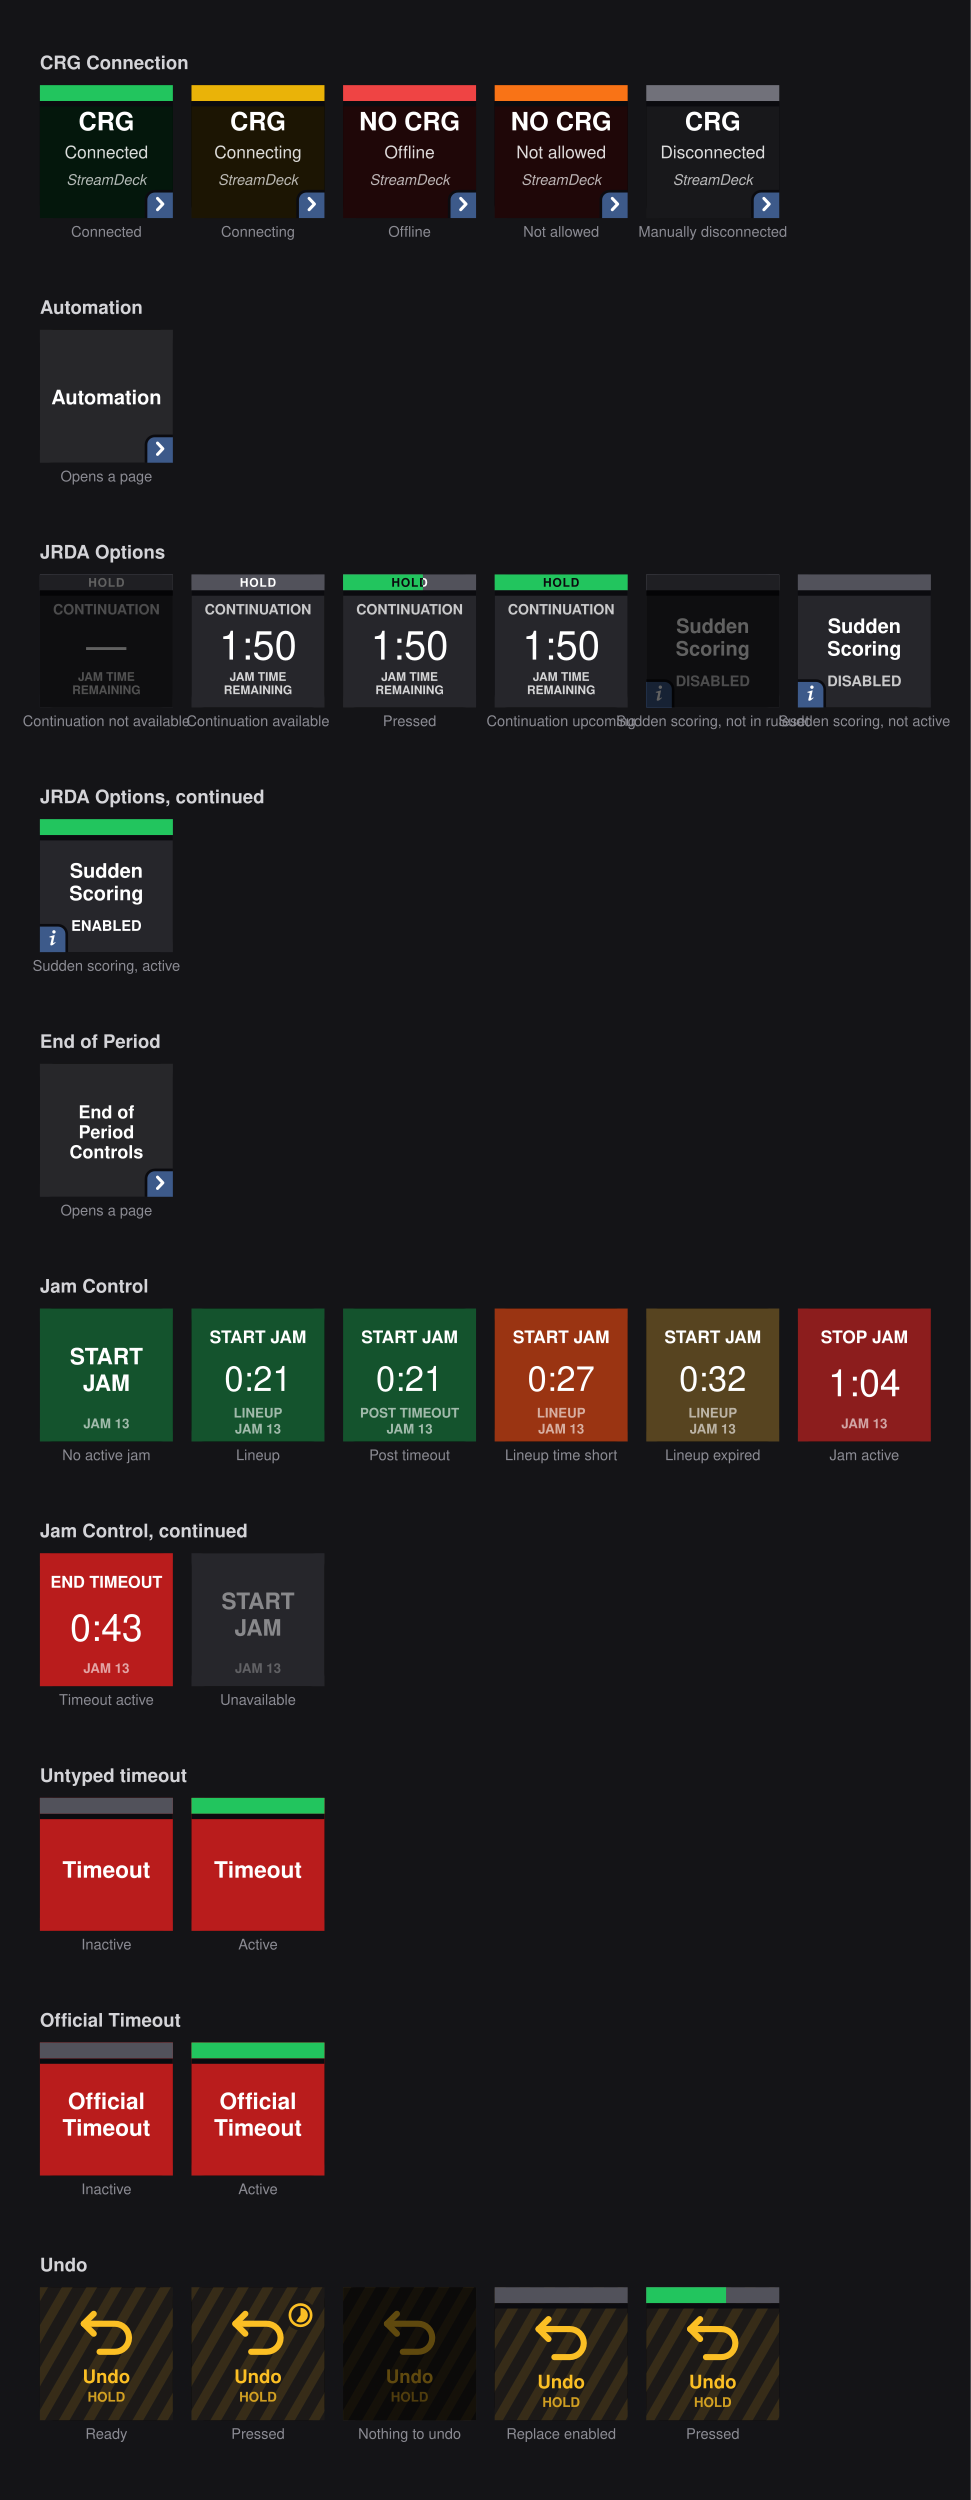
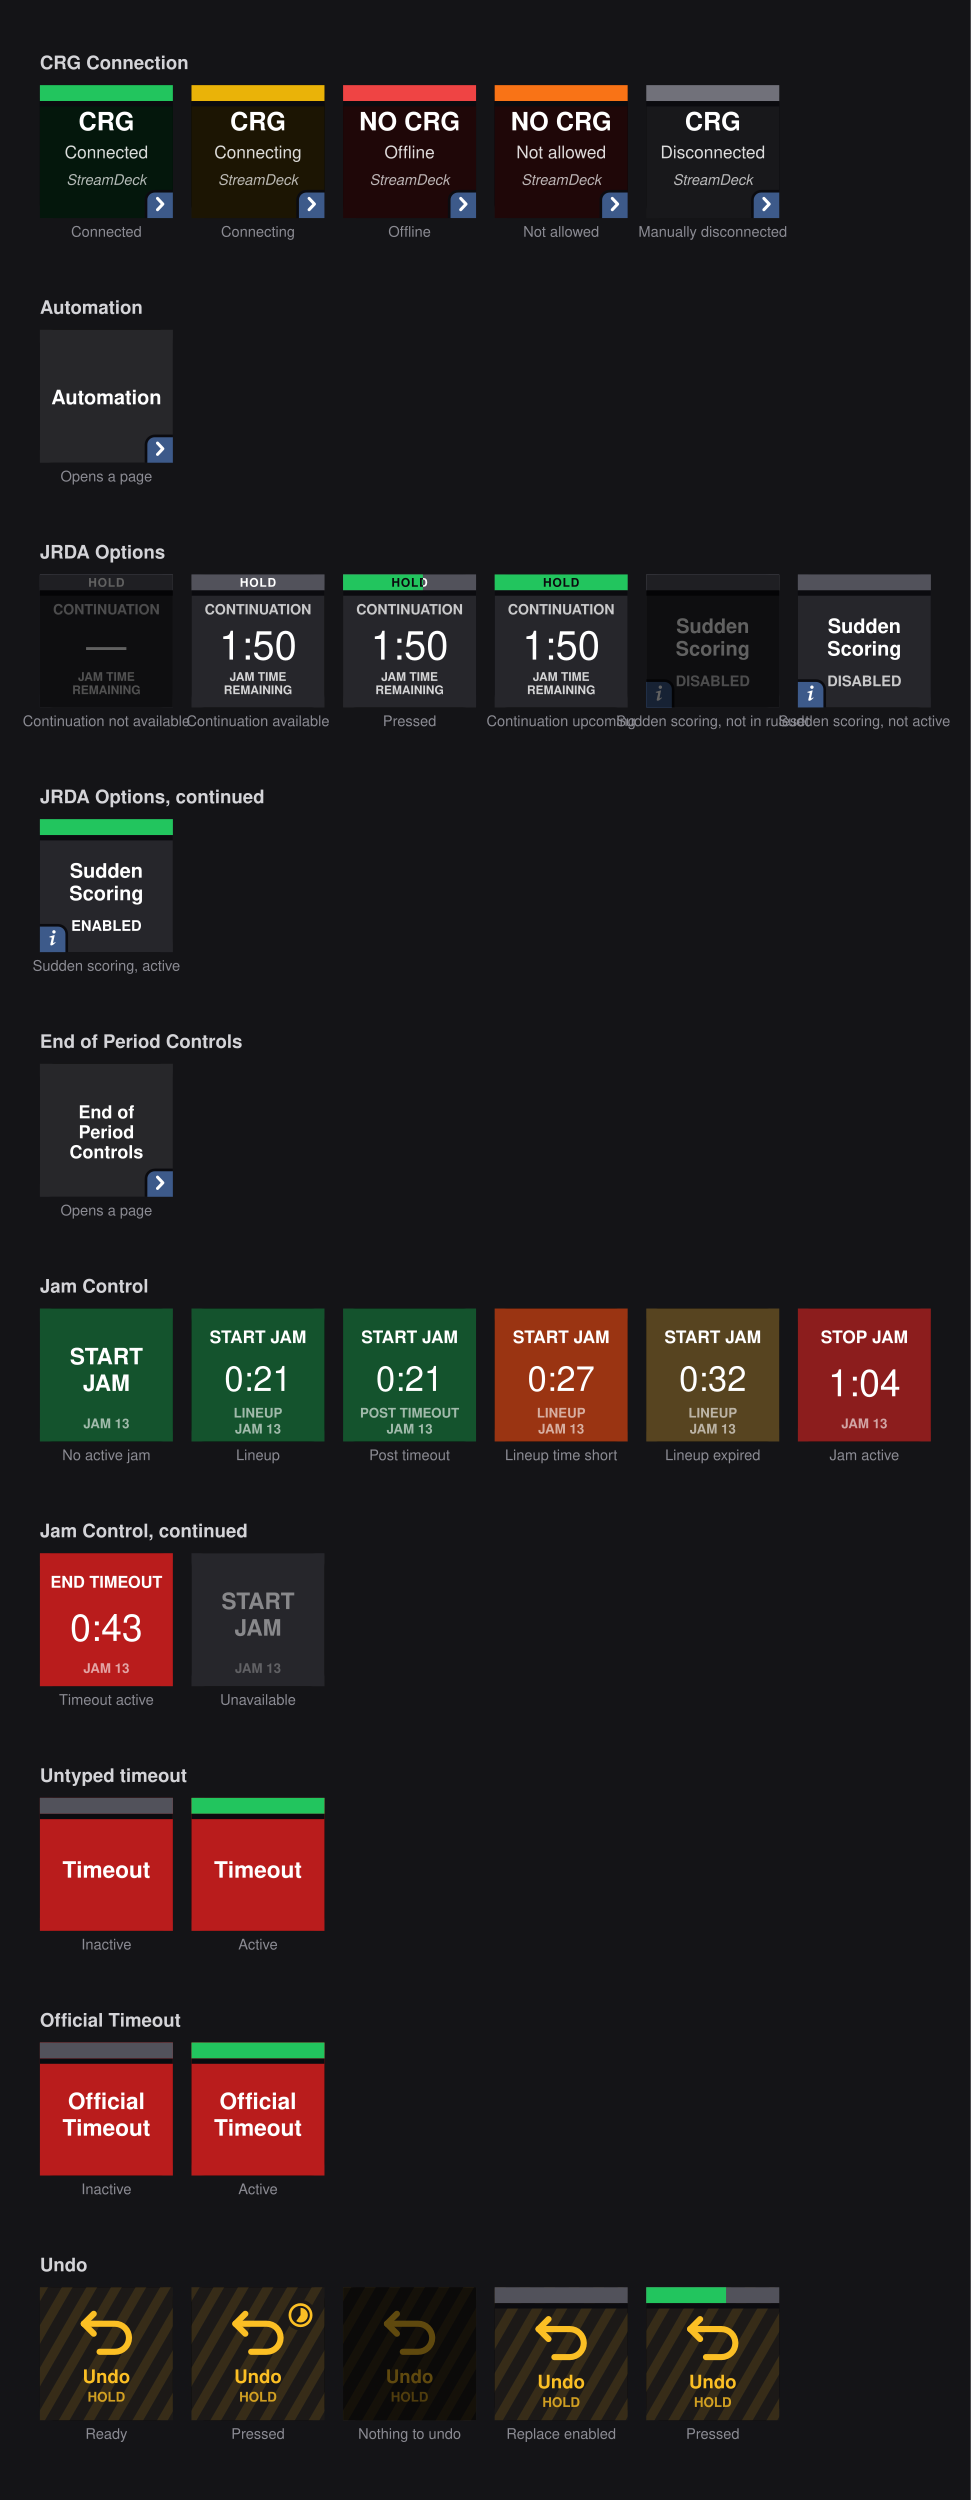
<svg xmlns="http://www.w3.org/2000/svg" viewBox="0 0 730 1880" width="730" height="1880" role="img" aria-label="Plugin buttons and the states they show">
  <rect width="730" height="1880" fill="#141417" />
  <text x="30" y="52" font-family="'Helvetica Neue', Helvetica, Arial, sans-serif" font-size="14" font-weight="bold" fill="#d4d4d8" text-anchor="start">CRG Connection</text>
  <svg x="30" y="64" width="100" height="100" viewBox="0 0 100 100">
    <rect width="100" height="100" rx="10" fill="#000000" />
    <g clip-path="inset(0 round 10px)">
      <rect width="100" height="100" fill="#04170c" />
      <rect width="100" height="12" fill="#22c55e" />
      <rect y="12" width="100" height="4" fill="#0b0b0f" />
      <text x="50" y="34" fill="#ffffff" font-family="'Helvetica Neue', Helvetica, Arial, sans-serif" font-size="19" font-weight="700" text-anchor="middle">CRG</text>
      <text x="50" y="55" fill="#ffffff" font-family="'Helvetica Neue', Helvetica, Arial, sans-serif" font-size="13" font-weight="400" text-anchor="middle" opacity="0.85">Connected</text>
      <text x="50" y="75" fill="#ffffff" font-family="'Helvetica Neue', Helvetica, Arial, sans-serif" font-size="11" font-weight="400" text-anchor="middle" font-style="italic" opacity="0.7">StreamDeck</text>
      <g transform="translate(100 0) scale(-1 1)">
        <path d="M 0 78.8 H 13.6 A 7.6 7.6 0 0 1 21.2 86.4 V 100 H 0 Z" fill="#0b0b0f" />
        <path d="M 0 80.8 H 13.6 A 5.6 5.6 0 0 1 19.2 86.4 V 100 H 0 Z" fill="#3d5a8a" />
      </g>
      <path d="M 88.45 85.2 L 92.45 89.45 L 88.45 93.7" fill="none" stroke="#ffffff" stroke-width="2.3" stroke-linecap="round" stroke-linejoin="round" />
    </g>
  </svg>
  <text x="80" y="178" font-family="'Helvetica Neue', Helvetica, Arial, sans-serif" font-size="11" font-weight="normal" fill="#8b8b93" text-anchor="middle">Connected</text>
  <svg x="144" y="64" width="100" height="100" viewBox="0 0 100 100">
    <rect width="100" height="100" rx="10" fill="#000000" />
    <g clip-path="inset(0 round 10px)">
      <rect width="100" height="100" fill="#1c1503" />
      <rect width="100" height="12" fill="#eab308" />
      <rect y="12" width="100" height="4" fill="#0b0b0f" />
      <text x="50" y="34" fill="#ffffff" font-family="'Helvetica Neue', Helvetica, Arial, sans-serif" font-size="19" font-weight="700" text-anchor="middle">CRG</text>
      <text x="50" y="55" fill="#ffffff" font-family="'Helvetica Neue', Helvetica, Arial, sans-serif" font-size="13" font-weight="400" text-anchor="middle" opacity="0.85">Connecting</text>
      <text x="50" y="75" fill="#ffffff" font-family="'Helvetica Neue', Helvetica, Arial, sans-serif" font-size="11" font-weight="400" text-anchor="middle" font-style="italic" opacity="0.7">StreamDeck</text>
      <g transform="translate(100 0) scale(-1 1)">
        <path d="M 0 78.8 H 13.6 A 7.6 7.6 0 0 1 21.2 86.4 V 100 H 0 Z" fill="#0b0b0f" />
        <path d="M 0 80.8 H 13.6 A 5.6 5.6 0 0 1 19.2 86.4 V 100 H 0 Z" fill="#3d5a8a" />
      </g>
      <path d="M 88.45 85.2 L 92.45 89.45 L 88.45 93.7" fill="none" stroke="#ffffff" stroke-width="2.3" stroke-linecap="round" stroke-linejoin="round" />
    </g>
  </svg>
  <text x="194" y="178" font-family="'Helvetica Neue', Helvetica, Arial, sans-serif" font-size="11" font-weight="normal" fill="#8b8b93" text-anchor="middle">Connecting</text>
  <svg x="258" y="64" width="100" height="100" viewBox="0 0 100 100">
    <rect width="100" height="100" rx="10" fill="#000000" />
    <g clip-path="inset(0 round 10px)">
      <rect width="100" height="100" fill="#1f0708" />
      <rect width="100" height="12" fill="#ef4444" />
      <rect y="12" width="100" height="4" fill="#0b0b0f" />
      <text x="50" y="34" fill="#ffffff" font-family="'Helvetica Neue', Helvetica, Arial, sans-serif" font-size="19" font-weight="700" text-anchor="middle">NO CRG</text>
      <text x="50" y="55" fill="#ffffff" font-family="'Helvetica Neue', Helvetica, Arial, sans-serif" font-size="13" font-weight="400" text-anchor="middle" opacity="0.85">Offline</text>
      <text x="50" y="75" fill="#ffffff" font-family="'Helvetica Neue', Helvetica, Arial, sans-serif" font-size="11" font-weight="400" text-anchor="middle" font-style="italic" opacity="0.7">StreamDeck</text>
      <g transform="translate(100 0) scale(-1 1)">
        <path d="M 0 78.8 H 13.6 A 7.6 7.6 0 0 1 21.2 86.4 V 100 H 0 Z" fill="#0b0b0f" />
        <path d="M 0 80.8 H 13.6 A 5.6 5.6 0 0 1 19.2 86.4 V 100 H 0 Z" fill="#3d5a8a" />
      </g>
      <path d="M 88.45 85.2 L 92.45 89.45 L 88.45 93.7" fill="none" stroke="#ffffff" stroke-width="2.3" stroke-linecap="round" stroke-linejoin="round" />
    </g>
  </svg>
  <text x="308" y="178" font-family="'Helvetica Neue', Helvetica, Arial, sans-serif" font-size="11" font-weight="normal" fill="#8b8b93" text-anchor="middle">Offline</text>
  <svg x="372" y="64" width="100" height="100" viewBox="0 0 100 100">
    <rect width="100" height="100" rx="10" fill="#000000" />
    <g clip-path="inset(0 round 10px)">
      <rect width="100" height="100" fill="#1f0708" />
      <rect width="100" height="12" fill="#f97316" />
      <rect y="12" width="100" height="4" fill="#0b0b0f" />
      <text x="50" y="34" fill="#ffffff" font-family="'Helvetica Neue', Helvetica, Arial, sans-serif" font-size="19" font-weight="700" text-anchor="middle">NO CRG</text>
      <text x="50" y="55" fill="#ffffff" font-family="'Helvetica Neue', Helvetica, Arial, sans-serif" font-size="13" font-weight="400" text-anchor="middle" opacity="0.85">Not allowed</text>
      <text x="50" y="75" fill="#ffffff" font-family="'Helvetica Neue', Helvetica, Arial, sans-serif" font-size="11" font-weight="400" text-anchor="middle" font-style="italic" opacity="0.7">StreamDeck</text>
      <g transform="translate(100 0) scale(-1 1)">
        <path d="M 0 78.8 H 13.6 A 7.6 7.6 0 0 1 21.2 86.4 V 100 H 0 Z" fill="#0b0b0f" />
        <path d="M 0 80.8 H 13.6 A 5.6 5.6 0 0 1 19.2 86.4 V 100 H 0 Z" fill="#3d5a8a" />
      </g>
      <path d="M 88.45 85.2 L 92.45 89.45 L 88.45 93.7" fill="none" stroke="#ffffff" stroke-width="2.3" stroke-linecap="round" stroke-linejoin="round" />
    </g>
  </svg>
  <text x="422" y="178" font-family="'Helvetica Neue', Helvetica, Arial, sans-serif" font-size="11" font-weight="normal" fill="#8b8b93" text-anchor="middle">Not allowed</text>
  <svg x="486" y="64" width="100" height="100" viewBox="0 0 100 100">
    <rect width="100" height="100" rx="10" fill="#000000" />
    <g clip-path="inset(0 round 10px)">
      <rect width="100" height="100" fill="#18181b" />
      <rect width="100" height="12" fill="#71717a" />
      <rect y="12" width="100" height="4" fill="#0b0b0f" />
      <text x="50" y="34" fill="#ffffff" font-family="'Helvetica Neue', Helvetica, Arial, sans-serif" font-size="19" font-weight="700" text-anchor="middle">CRG</text>
      <text x="50" y="55" fill="#ffffff" font-family="'Helvetica Neue', Helvetica, Arial, sans-serif" font-size="13" font-weight="400" text-anchor="middle" opacity="0.85">Disconnected</text>
      <text x="50" y="75" fill="#ffffff" font-family="'Helvetica Neue', Helvetica, Arial, sans-serif" font-size="11" font-weight="400" text-anchor="middle" font-style="italic" opacity="0.7">StreamDeck</text>
      <g transform="translate(100 0) scale(-1 1)">
        <path d="M 0 78.8 H 13.6 A 7.6 7.6 0 0 1 21.2 86.4 V 100 H 0 Z" fill="#0b0b0f" />
        <path d="M 0 80.8 H 13.6 A 5.6 5.6 0 0 1 19.2 86.4 V 100 H 0 Z" fill="#3d5a8a" />
      </g>
      <path d="M 88.45 85.2 L 92.45 89.45 L 88.45 93.7" fill="none" stroke="#ffffff" stroke-width="2.3" stroke-linecap="round" stroke-linejoin="round" />
    </g>
  </svg>
  <text x="536" y="178" font-family="'Helvetica Neue', Helvetica, Arial, sans-serif" font-size="11" font-weight="normal" fill="#8b8b93" text-anchor="middle">Manually disconnected</text>
  <text x="30" y="236" font-family="'Helvetica Neue', Helvetica, Arial, sans-serif" font-size="14" font-weight="bold" fill="#d4d4d8" text-anchor="start">Automation</text>
  <svg x="30" y="248" width="100" height="100" viewBox="0 0 100 100">
    <rect width="100" height="100" rx="10" fill="#000000" />
    <g clip-path="inset(0 round 10px)">
      <rect width="100" height="100" fill="#27272a" />
      <text x="50" y="56" fill="#ffffff" font-family="'Helvetica Neue', Helvetica, Arial, sans-serif" font-size="15" font-weight="700" text-anchor="middle">Automation</text>
      <g transform="translate(100 0) scale(-1 1)">
        <path d="M 0 78.8 H 13.6 A 7.6 7.6 0 0 1 21.2 86.4 V 100 H 0 Z" fill="#0b0b0f" />
        <path d="M 0 80.8 H 13.6 A 5.6 5.6 0 0 1 19.2 86.4 V 100 H 0 Z" fill="#3d5a8a" />
      </g>
      <path d="M 88.45 85.2 L 92.45 89.45 L 88.45 93.7" fill="none" stroke="#ffffff" stroke-width="2.3" stroke-linecap="round" stroke-linejoin="round" />
    </g>
  </svg>
  <text x="80" y="362" font-family="'Helvetica Neue', Helvetica, Arial, sans-serif" font-size="11" font-weight="normal" fill="#8b8b93" text-anchor="middle">Opens a page</text>
  <text x="30" y="420" font-family="'Helvetica Neue', Helvetica, Arial, sans-serif" font-size="14" font-weight="bold" fill="#d4d4d8" text-anchor="start">JRDA Options</text>
  <svg x="30" y="432" width="100" height="100" viewBox="0 0 100 100">
    <rect width="100" height="100" rx="10" fill="#000000" />
    <g clip-path="inset(0 round 10px)">
      <rect width="100" height="100" fill="#26262b" />
      <g transform="translate(0 4)">
        <text x="50" y="26" fill="#ffffff" font-family="'Helvetica Neue', Helvetica, Arial, sans-serif" font-size="10.64" font-weight="700" text-anchor="middle" opacity="0.75">CONTINUATION</text>
        <text x="50" y="60" fill="#ffffff" font-family="'Helvetica Neue', Helvetica, Arial, sans-serif" font-size="30" font-weight="400" text-anchor="middle">—</text>
        <text x="50" y="76" fill="#ffffff" font-family="'Helvetica Neue', Helvetica, Arial, sans-serif" font-size="9" font-weight="700" text-anchor="middle" opacity="0.8">JAM TIME</text>
        <text x="50" y="86" fill="#ffffff" font-family="'Helvetica Neue', Helvetica, Arial, sans-serif" font-size="9" font-weight="700" text-anchor="middle" opacity="0.8">REMAINING</text>
      </g>
      <rect width="100" height="12" fill="#52525b" />
      <rect y="12" width="100" height="4" fill="#0b0b0f" />
      <text x="50" y="9.24" fill="#ffffff" font-family="'Helvetica Neue', Helvetica, Arial, sans-serif" font-size="9" font-weight="700" letter-spacing="0.6" text-anchor="middle">HOLD</text>
      <rect width="100" height="100" fill="#000000" opacity="0.62" />
    </g>
  </svg>
  <text x="80" y="546" font-family="'Helvetica Neue', Helvetica, Arial, sans-serif" font-size="11" font-weight="normal" fill="#8b8b93" text-anchor="middle">Continuation not available</text>
  <svg x="144" y="432" width="100" height="100" viewBox="0 0 100 100">
    <rect width="100" height="100" rx="10" fill="#000000" />
    <g clip-path="inset(0 round 10px)">
      <rect width="100" height="100" fill="#26262b" />
      <g transform="translate(0 4)">
        <text x="50" y="26" fill="#ffffff" font-family="'Helvetica Neue', Helvetica, Arial, sans-serif" font-size="10.64" font-weight="700" text-anchor="middle" opacity="0.75">CONTINUATION</text>
        <text x="50" y="60" fill="#ffffff" font-family="'Helvetica Neue', Helvetica, Arial, sans-serif" font-size="30" font-weight="400" text-anchor="middle">1:50</text>
        <text x="50" y="76" fill="#ffffff" font-family="'Helvetica Neue', Helvetica, Arial, sans-serif" font-size="9" font-weight="700" text-anchor="middle" opacity="0.8">JAM TIME</text>
        <text x="50" y="86" fill="#ffffff" font-family="'Helvetica Neue', Helvetica, Arial, sans-serif" font-size="9" font-weight="700" text-anchor="middle" opacity="0.8">REMAINING</text>
      </g>
      <rect width="100" height="12" fill="#52525b" />
      <rect y="12" width="100" height="4" fill="#0b0b0f" />
      <text x="50" y="9.24" fill="#ffffff" font-family="'Helvetica Neue', Helvetica, Arial, sans-serif" font-size="9" font-weight="700" letter-spacing="0.6" text-anchor="middle">HOLD</text>
    </g>
  </svg>
  <text x="194" y="546" font-family="'Helvetica Neue', Helvetica, Arial, sans-serif" font-size="11" font-weight="normal" fill="#8b8b93" text-anchor="middle">Continuation available</text>
  <svg x="258" y="432" width="100" height="100" viewBox="0 0 100 100">
    <rect width="100" height="100" rx="10" fill="#000000" />
    <g clip-path="inset(0 round 10px)">
      <rect width="100" height="100" fill="#26262b" />
      <g transform="translate(0 4)">
        <text x="50" y="26" fill="#ffffff" font-family="'Helvetica Neue', Helvetica, Arial, sans-serif" font-size="10.64" font-weight="700" text-anchor="middle" opacity="0.75">CONTINUATION</text>
        <text x="50" y="60" fill="#ffffff" font-family="'Helvetica Neue', Helvetica, Arial, sans-serif" font-size="30" font-weight="400" text-anchor="middle">1:50</text>
        <text x="50" y="76" fill="#ffffff" font-family="'Helvetica Neue', Helvetica, Arial, sans-serif" font-size="9" font-weight="700" text-anchor="middle" opacity="0.8">JAM TIME</text>
        <text x="50" y="86" fill="#ffffff" font-family="'Helvetica Neue', Helvetica, Arial, sans-serif" font-size="9" font-weight="700" text-anchor="middle" opacity="0.8">REMAINING</text>
      </g>
      <rect width="100" height="12" fill="#52525b" />
      <rect width="60" height="12" fill="#22c55e" />
      <rect y="12" width="100" height="4" fill="#0b0b0f" />
      <defs>
        <linearGradient id="bar-label" gradientUnits="userSpaceOnUse" x1="0" y1="0" x2="100" y2="0">
          <stop offset="60%" stop-color="#0b0b0f" />
          <stop offset="60%" stop-color="#ffffff" />
        </linearGradient>
      </defs>
      <text x="50" y="9.24" fill="url(#bar-label)" font-family="'Helvetica Neue', Helvetica, Arial, sans-serif" font-size="9" font-weight="700" letter-spacing="0.6" text-anchor="middle">HOLD</text>
    </g>
  </svg>
  <text x="308" y="546" font-family="'Helvetica Neue', Helvetica, Arial, sans-serif" font-size="11" font-weight="normal" fill="#8b8b93" text-anchor="middle">Pressed</text>
  <svg x="372" y="432" width="100" height="100" viewBox="0 0 100 100">
    <rect width="100" height="100" rx="10" fill="#000000" />
    <g clip-path="inset(0 round 10px)">
      <rect width="100" height="100" fill="#26262b" />
      <g transform="translate(0 4)">
        <text x="50" y="26" fill="#ffffff" font-family="'Helvetica Neue', Helvetica, Arial, sans-serif" font-size="10.64" font-weight="700" text-anchor="middle" opacity="0.75">CONTINUATION</text>
        <text x="50" y="60" fill="#ffffff" font-family="'Helvetica Neue', Helvetica, Arial, sans-serif" font-size="30" font-weight="400" text-anchor="middle">1:50</text>
        <text x="50" y="76" fill="#ffffff" font-family="'Helvetica Neue', Helvetica, Arial, sans-serif" font-size="9" font-weight="700" text-anchor="middle" opacity="0.8">JAM TIME</text>
        <text x="50" y="86" fill="#ffffff" font-family="'Helvetica Neue', Helvetica, Arial, sans-serif" font-size="9" font-weight="700" text-anchor="middle" opacity="0.8">REMAINING</text>
      </g>
      <rect width="100" height="12" fill="#22c55e" />
      <rect y="12" width="100" height="4" fill="#0b0b0f" />
      <text x="50" y="9.24" fill="#0b0b0f" font-family="'Helvetica Neue', Helvetica, Arial, sans-serif" font-size="9" font-weight="700" letter-spacing="0.6" text-anchor="middle">HOLD</text>
    </g>
  </svg>
  <text x="422" y="546" font-family="'Helvetica Neue', Helvetica, Arial, sans-serif" font-size="11" font-weight="normal" fill="#8b8b93" text-anchor="middle">Continuation upcoming</text>
  <svg x="486" y="432" width="100" height="100" viewBox="0 0 100 100">
    <rect width="100" height="100" rx="10" fill="#000000" />
    <g clip-path="inset(0 round 10px)">
      <rect width="100" height="100" fill="#26262b" />
      <g transform="translate(0 4)">
        <text x="50" y="40" fill="#ffffff" font-family="'Helvetica Neue', Helvetica, Arial, sans-serif" font-size="15" font-weight="700" text-anchor="middle">Sudden</text>
        <text x="50" y="57" fill="#ffffff" font-family="'Helvetica Neue', Helvetica, Arial, sans-serif" font-size="15" font-weight="700" text-anchor="middle">Scoring</text>
        <text x="50" y="80" fill="#ffffff" font-family="'Helvetica Neue', Helvetica, Arial, sans-serif" font-size="11" font-weight="700" text-anchor="middle" opacity="0.75">DISABLED</text>
      </g>
      <rect width="100" height="12" fill="#52525b" />
      <rect y="12" width="100" height="4" fill="#0b0b0f" />
      <path d="M 0 78.8 H 13.6 A 7.6 7.6 0 0 1 21.2 86.4 V 100 H 0 Z" fill="#0b0b0f" />
      <path d="M 0 80.8 H 13.6 A 5.6 5.6 0 0 1 19.2 86.4 V 100 H 0 Z" fill="#3d5a8a" />
      <g transform="translate(7.15 83.45) scale(0.12)" fill="#ffffff">
        <circle cx="28.5" cy="11" r="10.8" />
        <path d="M 0.5 45 L 0 40.5 C 11 37.5 21 34 31 31 L 33 32 L 23.5 77 C 22.8 81 24.3 82.5 27 80.5 L 37.5 74.5 L 38.5 78.5 C 30 87 22 94.5 13.5 96 C 7.5 97 5 93 6 88 L 14.5 51 C 15.2 47 13 45.5 10 46 Z" />
      </g>
      <rect width="100" height="100" fill="#000000" opacity="0.62" />
    </g>
  </svg>
  <text x="536" y="546" font-family="'Helvetica Neue', Helvetica, Arial, sans-serif" font-size="11" font-weight="normal" fill="#8b8b93" text-anchor="middle">Sudden scoring, not in ruleset</text>
  <svg x="600" y="432" width="100" height="100" viewBox="0 0 100 100">
    <rect width="100" height="100" rx="10" fill="#000000" />
    <g clip-path="inset(0 round 10px)">
      <rect width="100" height="100" fill="#26262b" />
      <g transform="translate(0 4)">
        <text x="50" y="40" fill="#ffffff" font-family="'Helvetica Neue', Helvetica, Arial, sans-serif" font-size="15" font-weight="700" text-anchor="middle">Sudden</text>
        <text x="50" y="57" fill="#ffffff" font-family="'Helvetica Neue', Helvetica, Arial, sans-serif" font-size="15" font-weight="700" text-anchor="middle">Scoring</text>
        <text x="50" y="80" fill="#ffffff" font-family="'Helvetica Neue', Helvetica, Arial, sans-serif" font-size="11" font-weight="700" text-anchor="middle" opacity="0.75">DISABLED</text>
      </g>
      <rect width="100" height="12" fill="#52525b" />
      <rect y="12" width="100" height="4" fill="#0b0b0f" />
      <path d="M 0 78.8 H 13.6 A 7.6 7.6 0 0 1 21.2 86.4 V 100 H 0 Z" fill="#0b0b0f" />
      <path d="M 0 80.8 H 13.6 A 5.6 5.6 0 0 1 19.2 86.4 V 100 H 0 Z" fill="#3d5a8a" />
      <g transform="translate(7.15 83.45) scale(0.12)" fill="#ffffff">
        <circle cx="28.5" cy="11" r="10.8" />
        <path d="M 0.5 45 L 0 40.5 C 11 37.5 21 34 31 31 L 33 32 L 23.5 77 C 22.8 81 24.3 82.5 27 80.5 L 37.5 74.5 L 38.5 78.5 C 30 87 22 94.5 13.5 96 C 7.5 97 5 93 6 88 L 14.5 51 C 15.2 47 13 45.5 10 46 Z" />
      </g>
    </g>
  </svg>
  <text x="650" y="546" font-family="'Helvetica Neue', Helvetica, Arial, sans-serif" font-size="11" font-weight="normal" fill="#8b8b93" text-anchor="middle">Sudden scoring, not active</text>
  <text x="30" y="604" font-family="'Helvetica Neue', Helvetica, Arial, sans-serif" font-size="14" font-weight="bold" fill="#d4d4d8" text-anchor="start">JRDA Options, continued</text>
  <svg x="30" y="616" width="100" height="100" viewBox="0 0 100 100">
    <rect width="100" height="100" rx="10" fill="#000000" />
    <g clip-path="inset(0 round 10px)">
      <rect width="100" height="100" fill="#26262b" />
      <g transform="translate(0 4)">
        <text x="50" y="40" fill="#ffffff" font-family="'Helvetica Neue', Helvetica, Arial, sans-serif" font-size="15" font-weight="700" text-anchor="middle">Sudden</text>
        <text x="50" y="57" fill="#ffffff" font-family="'Helvetica Neue', Helvetica, Arial, sans-serif" font-size="15" font-weight="700" text-anchor="middle">Scoring</text>
        <text x="50" y="80" fill="#ffffff" font-family="'Helvetica Neue', Helvetica, Arial, sans-serif" font-size="11" font-weight="700" text-anchor="middle">ENABLED</text>
      </g>
      <rect width="100" height="12" fill="#22c55e" />
      <rect y="12" width="100" height="4" fill="#0b0b0f" />
      <path d="M 0 78.8 H 13.6 A 7.6 7.6 0 0 1 21.2 86.4 V 100 H 0 Z" fill="#0b0b0f" />
      <path d="M 0 80.8 H 13.6 A 5.6 5.6 0 0 1 19.2 86.4 V 100 H 0 Z" fill="#3d5a8a" />
      <g transform="translate(7.15 83.45) scale(0.12)" fill="#ffffff">
        <circle cx="28.5" cy="11" r="10.8" />
        <path d="M 0.5 45 L 0 40.5 C 11 37.5 21 34 31 31 L 33 32 L 23.5 77 C 22.8 81 24.3 82.5 27 80.5 L 37.5 74.5 L 38.5 78.5 C 30 87 22 94.5 13.5 96 C 7.5 97 5 93 6 88 L 14.5 51 C 15.2 47 13 45.5 10 46 Z" />
      </g>
    </g>
  </svg>
  <text x="80" y="730" font-family="'Helvetica Neue', Helvetica, Arial, sans-serif" font-size="11" font-weight="normal" fill="#8b8b93" text-anchor="middle">Sudden scoring, active</text>
-   <text x="30" y="788" font-family="'Helvetica Neue', Helvetica, Arial, sans-serif" font-size="14" font-weight="bold" fill="#d4d4d8" text-anchor="start">End of Period</text>
+   <text x="30" y="788" font-family="'Helvetica Neue', Helvetica, Arial, sans-serif" font-size="14" font-weight="bold" fill="#d4d4d8" text-anchor="start">End of Period Controls</text>
  <svg x="30" y="800" width="100" height="100" viewBox="0 0 100 100">
    <rect width="100" height="100" rx="10" fill="#000000" />
    <g clip-path="inset(0 round 10px)">
      <rect width="100" height="100" fill="#27272a" />
      <text x="50" y="41" fill="#ffffff" font-family="'Helvetica Neue', Helvetica, Arial, sans-serif" font-size="13.5" font-weight="700" text-anchor="middle">End of</text>
      <text x="50" y="56" fill="#ffffff" font-family="'Helvetica Neue', Helvetica, Arial, sans-serif" font-size="13.5" font-weight="700" text-anchor="middle">Period</text>
      <text x="50" y="71" fill="#ffffff" font-family="'Helvetica Neue', Helvetica, Arial, sans-serif" font-size="13.5" font-weight="700" text-anchor="middle">Controls</text>
      <g transform="translate(100 0) scale(-1 1)">
        <path d="M 0 78.8 H 13.6 A 7.6 7.6 0 0 1 21.2 86.4 V 100 H 0 Z" fill="#0b0b0f" />
        <path d="M 0 80.8 H 13.6 A 5.6 5.6 0 0 1 19.2 86.4 V 100 H 0 Z" fill="#3d5a8a" />
      </g>
      <path d="M 88.45 85.2 L 92.45 89.45 L 88.45 93.7" fill="none" stroke="#ffffff" stroke-width="2.3" stroke-linecap="round" stroke-linejoin="round" />
    </g>
  </svg>
  <text x="80" y="914" font-family="'Helvetica Neue', Helvetica, Arial, sans-serif" font-size="11" font-weight="normal" fill="#8b8b93" text-anchor="middle">Opens a page</text>
  <text x="30" y="972" font-family="'Helvetica Neue', Helvetica, Arial, sans-serif" font-size="14" font-weight="bold" fill="#d4d4d8" text-anchor="start">Jam Control</text>
  <svg x="30" y="984" width="100" height="100" viewBox="0 0 100 100">
    <rect width="100" height="100" rx="10" fill="#000000" />
    <g clip-path="inset(0 round 10px)">
      <rect width="100" height="100" fill="#14532d" />
      <text x="50" y="42" fill="#ffffff" font-family="'Helvetica Neue', Helvetica, Arial, sans-serif" font-size="17" font-weight="700" text-anchor="middle">START</text>
      <text x="50" y="62" fill="#ffffff" font-family="'Helvetica Neue', Helvetica, Arial, sans-serif" font-size="17" font-weight="700" text-anchor="middle">JAM</text>
      <text x="50" y="90" fill="#ffffff" font-family="'Helvetica Neue', Helvetica, Arial, sans-serif" font-size="10" font-weight="700" text-anchor="middle" opacity="0.6">JAM 13</text>
    </g>
  </svg>
  <text x="80" y="1098" font-family="'Helvetica Neue', Helvetica, Arial, sans-serif" font-size="11" font-weight="normal" fill="#8b8b93" text-anchor="middle">No active jam</text>
  <svg x="144" y="984" width="100" height="100" viewBox="0 0 100 100">
    <rect width="100" height="100" rx="10" fill="#000000" />
    <g clip-path="inset(0 round 10px)">
      <rect width="100" height="100" fill="#14532d" />
      <text x="50" y="26" fill="#ffffff" font-family="'Helvetica Neue', Helvetica, Arial, sans-serif" font-size="13" font-weight="700" text-anchor="middle">START JAM</text>
      <text x="50" y="62" fill="#ffffff" font-family="'Helvetica Neue', Helvetica, Arial, sans-serif" font-size="26" font-weight="400" text-anchor="middle">0:21</text>
      <text x="50" y="82" fill="#ffffff" font-family="'Helvetica Neue', Helvetica, Arial, sans-serif" font-size="10" font-weight="700" text-anchor="middle" opacity="0.6">LINEUP</text>
      <text x="50" y="94" fill="#ffffff" font-family="'Helvetica Neue', Helvetica, Arial, sans-serif" font-size="10" font-weight="700" text-anchor="middle" opacity="0.6">JAM 13</text>
    </g>
  </svg>
  <text x="194" y="1098" font-family="'Helvetica Neue', Helvetica, Arial, sans-serif" font-size="11" font-weight="normal" fill="#8b8b93" text-anchor="middle">Lineup</text>
  <svg x="258" y="984" width="100" height="100" viewBox="0 0 100 100">
    <rect width="100" height="100" rx="10" fill="#000000" />
    <g clip-path="inset(0 round 10px)">
      <rect width="100" height="100" fill="#14532d" />
      <text x="50" y="26" fill="#ffffff" font-family="'Helvetica Neue', Helvetica, Arial, sans-serif" font-size="13" font-weight="700" text-anchor="middle">START JAM</text>
      <text x="50" y="62" fill="#ffffff" font-family="'Helvetica Neue', Helvetica, Arial, sans-serif" font-size="26" font-weight="400" text-anchor="middle">0:21</text>
      <text x="50" y="82" fill="#ffffff" font-family="'Helvetica Neue', Helvetica, Arial, sans-serif" font-size="10" font-weight="700" text-anchor="middle" opacity="0.6">POST TIMEOUT</text>
      <text x="50" y="94" fill="#ffffff" font-family="'Helvetica Neue', Helvetica, Arial, sans-serif" font-size="10" font-weight="700" text-anchor="middle" opacity="0.6">JAM 13</text>
    </g>
  </svg>
  <text x="308" y="1098" font-family="'Helvetica Neue', Helvetica, Arial, sans-serif" font-size="11" font-weight="normal" fill="#8b8b93" text-anchor="middle">Post timeout</text>
  <svg x="372" y="984" width="100" height="100" viewBox="0 0 100 100">
    <rect width="100" height="100" rx="10" fill="#000000" />
    <g clip-path="inset(0 round 10px)">
      <rect width="100" height="100" fill="#9a3412" />
      <text x="50" y="26" fill="#ffffff" font-family="'Helvetica Neue', Helvetica, Arial, sans-serif" font-size="13" font-weight="700" text-anchor="middle">START JAM</text>
      <text x="50" y="62" fill="#ffffff" font-family="'Helvetica Neue', Helvetica, Arial, sans-serif" font-size="26" font-weight="400" text-anchor="middle">0:27</text>
      <text x="50" y="82" fill="#ffffff" font-family="'Helvetica Neue', Helvetica, Arial, sans-serif" font-size="10" font-weight="700" text-anchor="middle" opacity="0.6">LINEUP</text>
      <text x="50" y="94" fill="#ffffff" font-family="'Helvetica Neue', Helvetica, Arial, sans-serif" font-size="10" font-weight="700" text-anchor="middle" opacity="0.6">JAM 13</text>
    </g>
  </svg>
  <text x="422" y="1098" font-family="'Helvetica Neue', Helvetica, Arial, sans-serif" font-size="11" font-weight="normal" fill="#8b8b93" text-anchor="middle">Lineup time short</text>
  <svg x="486" y="984" width="100" height="100" viewBox="0 0 100 100">
    <rect width="100" height="100" rx="10" fill="#000000" />
    <g clip-path="inset(0 round 10px)">
      <rect width="100" height="100" fill="#574420" />
      <text x="50" y="26" fill="#ffffff" font-family="'Helvetica Neue', Helvetica, Arial, sans-serif" font-size="13" font-weight="700" text-anchor="middle">START JAM</text>
      <text x="50" y="62" fill="#ffffff" font-family="'Helvetica Neue', Helvetica, Arial, sans-serif" font-size="26" font-weight="400" text-anchor="middle">0:32</text>
      <text x="50" y="82" fill="#ffffff" font-family="'Helvetica Neue', Helvetica, Arial, sans-serif" font-size="10" font-weight="700" text-anchor="middle" opacity="0.6">LINEUP</text>
      <text x="50" y="94" fill="#ffffff" font-family="'Helvetica Neue', Helvetica, Arial, sans-serif" font-size="10" font-weight="700" text-anchor="middle" opacity="0.6">JAM 13</text>
    </g>
  </svg>
  <text x="536" y="1098" font-family="'Helvetica Neue', Helvetica, Arial, sans-serif" font-size="11" font-weight="normal" fill="#8b8b93" text-anchor="middle">Lineup expired</text>
  <svg x="600" y="984" width="100" height="100" viewBox="0 0 100 100">
    <rect width="100" height="100" rx="10" fill="#000000" />
    <g clip-path="inset(0 round 10px)">
      <rect width="100" height="100" fill="#8c1d1d" />
      <text x="50" y="26" fill="#ffffff" font-family="'Helvetica Neue', Helvetica, Arial, sans-serif" font-size="13" font-weight="700" text-anchor="middle">STOP JAM</text>
      <text x="50" y="66" fill="#ffffff" font-family="'Helvetica Neue', Helvetica, Arial, sans-serif" font-size="28" font-weight="400" text-anchor="middle">1:04</text>
      <text x="50" y="90" fill="#ffffff" font-family="'Helvetica Neue', Helvetica, Arial, sans-serif" font-size="10" font-weight="700" text-anchor="middle" opacity="0.6">JAM 13</text>
    </g>
  </svg>
  <text x="650" y="1098" font-family="'Helvetica Neue', Helvetica, Arial, sans-serif" font-size="11" font-weight="normal" fill="#8b8b93" text-anchor="middle">Jam active</text>
  <text x="30" y="1156" font-family="'Helvetica Neue', Helvetica, Arial, sans-serif" font-size="14" font-weight="bold" fill="#d4d4d8" text-anchor="start">Jam Control, continued</text>
  <svg x="30" y="1168" width="100" height="100" viewBox="0 0 100 100">
    <rect width="100" height="100" rx="10" fill="#000000" />
    <g clip-path="inset(0 round 10px)">
      <rect width="100" height="100" fill="#b91c1c" />
      <text x="50" y="26" fill="#ffffff" font-family="'Helvetica Neue', Helvetica, Arial, sans-serif" font-size="12.26" font-weight="700" text-anchor="middle">END TIMEOUT</text>
      <text x="50" y="66" fill="#ffffff" font-family="'Helvetica Neue', Helvetica, Arial, sans-serif" font-size="28" font-weight="400" text-anchor="middle">0:43</text>
      <text x="50" y="90" fill="#ffffff" font-family="'Helvetica Neue', Helvetica, Arial, sans-serif" font-size="10" font-weight="700" text-anchor="middle" opacity="0.6">JAM 13</text>
    </g>
  </svg>
  <text x="80" y="1282" font-family="'Helvetica Neue', Helvetica, Arial, sans-serif" font-size="11" font-weight="normal" fill="#8b8b93" text-anchor="middle">Timeout active</text>
  <svg x="144" y="1168" width="100" height="100" viewBox="0 0 100 100">
    <rect width="100" height="100" rx="10" fill="#000000" />
    <g clip-path="inset(0 round 10px)">
      <rect width="100" height="100" fill="#26262b" />
      <text x="50" y="42" fill="#ffffff" font-family="'Helvetica Neue', Helvetica, Arial, sans-serif" font-size="17" font-weight="700" text-anchor="middle" opacity="0.45">START</text>
      <text x="50" y="62" fill="#ffffff" font-family="'Helvetica Neue', Helvetica, Arial, sans-serif" font-size="17" font-weight="700" text-anchor="middle" opacity="0.45">JAM</text>
      <text x="50" y="90" fill="#ffffff" font-family="'Helvetica Neue', Helvetica, Arial, sans-serif" font-size="10" font-weight="700" text-anchor="middle" opacity="0.27">JAM 13</text>
    </g>
  </svg>
  <text x="194" y="1282" font-family="'Helvetica Neue', Helvetica, Arial, sans-serif" font-size="11" font-weight="normal" fill="#8b8b93" text-anchor="middle">Unavailable</text>
  <text x="30" y="1340" font-family="'Helvetica Neue', Helvetica, Arial, sans-serif" font-size="14" font-weight="bold" fill="#d4d4d8" text-anchor="start">Untyped timeout</text>
  <svg x="30" y="1352" width="100" height="100" viewBox="0 0 100 100">
    <rect width="100" height="100" rx="10" fill="#000000" />
    <g clip-path="inset(0 round 10px)">
      <rect width="100" height="100" fill="#b91c1c" />
      <g transform="translate(0 4)">
        <text x="50" y="56" fill="#ffffff" font-family="'Helvetica Neue', Helvetica, Arial, sans-serif" font-size="17" font-weight="700" text-anchor="middle">Timeout</text>
      </g>
      <rect width="100" height="12" fill="#52525b" />
      <rect y="12" width="100" height="4" fill="#0b0b0f" />
    </g>
  </svg>
  <text x="80" y="1466" font-family="'Helvetica Neue', Helvetica, Arial, sans-serif" font-size="11" font-weight="normal" fill="#8b8b93" text-anchor="middle">Inactive</text>
  <svg x="144" y="1352" width="100" height="100" viewBox="0 0 100 100">
    <rect width="100" height="100" rx="10" fill="#000000" />
    <g clip-path="inset(0 round 10px)">
      <rect width="100" height="100" fill="#b91c1c" />
      <g transform="translate(0 4)">
        <text x="50" y="56" fill="#ffffff" font-family="'Helvetica Neue', Helvetica, Arial, sans-serif" font-size="17" font-weight="700" text-anchor="middle">Timeout</text>
      </g>
      <rect width="100" height="12" fill="#22c55e" />
      <rect y="12" width="100" height="4" fill="#0b0b0f" />
    </g>
  </svg>
  <text x="194" y="1466" font-family="'Helvetica Neue', Helvetica, Arial, sans-serif" font-size="11" font-weight="normal" fill="#8b8b93" text-anchor="middle">Active</text>
  <text x="30" y="1524" font-family="'Helvetica Neue', Helvetica, Arial, sans-serif" font-size="14" font-weight="bold" fill="#d4d4d8" text-anchor="start">Official Timeout</text>
  <svg x="30" y="1536" width="100" height="100" viewBox="0 0 100 100">
    <rect width="100" height="100" rx="10" fill="#000000" />
    <g clip-path="inset(0 round 10px)">
      <rect width="100" height="100" fill="#b91c1c" />
      <g transform="translate(0 4)">
        <text x="50" y="46" fill="#ffffff" font-family="'Helvetica Neue', Helvetica, Arial, sans-serif" font-size="17" font-weight="700" text-anchor="middle">Official</text>
        <text x="50" y="66" fill="#ffffff" font-family="'Helvetica Neue', Helvetica, Arial, sans-serif" font-size="17" font-weight="700" text-anchor="middle">Timeout</text>
      </g>
      <rect width="100" height="12" fill="#52525b" />
      <rect y="12" width="100" height="4" fill="#0b0b0f" />
    </g>
  </svg>
  <text x="80" y="1650" font-family="'Helvetica Neue', Helvetica, Arial, sans-serif" font-size="11" font-weight="normal" fill="#8b8b93" text-anchor="middle">Inactive</text>
  <svg x="144" y="1536" width="100" height="100" viewBox="0 0 100 100">
    <rect width="100" height="100" rx="10" fill="#000000" />
    <g clip-path="inset(0 round 10px)">
      <rect width="100" height="100" fill="#b91c1c" />
      <g transform="translate(0 4)">
        <text x="50" y="46" fill="#ffffff" font-family="'Helvetica Neue', Helvetica, Arial, sans-serif" font-size="17" font-weight="700" text-anchor="middle">Official</text>
        <text x="50" y="66" fill="#ffffff" font-family="'Helvetica Neue', Helvetica, Arial, sans-serif" font-size="17" font-weight="700" text-anchor="middle">Timeout</text>
      </g>
      <rect width="100" height="12" fill="#22c55e" />
      <rect y="12" width="100" height="4" fill="#0b0b0f" />
    </g>
  </svg>
  <text x="194" y="1650" font-family="'Helvetica Neue', Helvetica, Arial, sans-serif" font-size="11" font-weight="normal" fill="#8b8b93" text-anchor="middle">Active</text>
  <text x="30" y="1708" font-family="'Helvetica Neue', Helvetica, Arial, sans-serif" font-size="14" font-weight="bold" fill="#d4d4d8" text-anchor="start">Undo</text>
  <svg x="30" y="1720" width="100" height="100" viewBox="0 0 100 100">
    <rect width="100" height="100" rx="10" fill="#000000" />
    <g clip-path="inset(0 round 10px)">
      <rect width="100" height="100" fill="#1c1917" />
      <rect x="-20" y="-20" width="7" height="150" fill="#fbbf24" opacity="0.12" transform="rotate(30 50 50)" />
      <rect x="-4" y="-20" width="7" height="150" fill="#fbbf24" opacity="0.12" transform="rotate(30 50 50)" />
      <rect x="12" y="-20" width="7" height="150" fill="#fbbf24" opacity="0.12" transform="rotate(30 50 50)" />
      <rect x="28" y="-20" width="7" height="150" fill="#fbbf24" opacity="0.12" transform="rotate(30 50 50)" />
      <rect x="44" y="-20" width="7" height="150" fill="#fbbf24" opacity="0.12" transform="rotate(30 50 50)" />
      <rect x="60" y="-20" width="7" height="150" fill="#fbbf24" opacity="0.12" transform="rotate(30 50 50)" />
      <rect x="76" y="-20" width="7" height="150" fill="#fbbf24" opacity="0.12" transform="rotate(30 50 50)" />
      <rect x="92" y="-20" width="7" height="150" fill="#fbbf24" opacity="0.12" transform="rotate(30 50 50)" />
      <rect x="108" y="-20" width="7" height="150" fill="#fbbf24" opacity="0.12" transform="rotate(30 50 50)" />
      <rect x="124" y="-20" width="7" height="150" fill="#fbbf24" opacity="0.12" transform="rotate(30 50 50)" />
      <path d="M 33 27.46 H 56.46 A 10.54 10.54 0 0 1 56.46 48.54 H 44.9" fill="none" stroke="#fbbf24" stroke-width="4.6" stroke-linecap="round" stroke-linejoin="round" />
      <path d="M 40.48 19.98 L 33 27.46 L 40.48 34.94" fill="none" stroke="#fbbf24" stroke-width="4.6" stroke-linecap="round" stroke-linejoin="round" />
      <text x="50" y="72" fill="#fbbf24" font-family="'Helvetica Neue', Helvetica, Arial, sans-serif" font-size="14" font-weight="700" text-anchor="middle">Undo</text>
      <text x="50" y="86" fill="#fbbf24" font-family="'Helvetica Neue', Helvetica, Arial, sans-serif" font-size="10" font-weight="700" text-anchor="middle" opacity="0.8">HOLD</text>
    </g>
  </svg>
  <text x="80" y="1834" font-family="'Helvetica Neue', Helvetica, Arial, sans-serif" font-size="11" font-weight="normal" fill="#8b8b93" text-anchor="middle">Ready</text>
  <svg x="144" y="1720" width="100" height="100" viewBox="0 0 100 100">
    <rect width="100" height="100" rx="10" fill="#000000" />
    <g clip-path="inset(0 round 10px)">
      <rect width="100" height="100" fill="#1c1917" />
      <rect x="-20" y="-20" width="7" height="150" fill="#fbbf24" opacity="0.12" transform="rotate(30 50 50)" />
      <rect x="-4" y="-20" width="7" height="150" fill="#fbbf24" opacity="0.12" transform="rotate(30 50 50)" />
      <rect x="12" y="-20" width="7" height="150" fill="#fbbf24" opacity="0.12" transform="rotate(30 50 50)" />
      <rect x="28" y="-20" width="7" height="150" fill="#fbbf24" opacity="0.12" transform="rotate(30 50 50)" />
      <rect x="44" y="-20" width="7" height="150" fill="#fbbf24" opacity="0.12" transform="rotate(30 50 50)" />
      <rect x="60" y="-20" width="7" height="150" fill="#fbbf24" opacity="0.12" transform="rotate(30 50 50)" />
      <rect x="76" y="-20" width="7" height="150" fill="#fbbf24" opacity="0.12" transform="rotate(30 50 50)" />
      <rect x="92" y="-20" width="7" height="150" fill="#fbbf24" opacity="0.12" transform="rotate(30 50 50)" />
      <rect x="108" y="-20" width="7" height="150" fill="#fbbf24" opacity="0.12" transform="rotate(30 50 50)" />
      <rect x="124" y="-20" width="7" height="150" fill="#fbbf24" opacity="0.12" transform="rotate(30 50 50)" />
      <path d="M 33 27.46 H 56.46 A 10.54 10.54 0 0 1 56.46 48.54 H 44.9" fill="none" stroke="#fbbf24" stroke-width="4.6" stroke-linecap="round" stroke-linejoin="round" />
      <path d="M 40.48 19.98 L 33 27.46 L 40.48 34.94" fill="none" stroke="#fbbf24" stroke-width="4.6" stroke-linecap="round" stroke-linejoin="round" />
      <circle cx="82" cy="21" r="11.5" fill="#1c1917" />
      <circle cx="82" cy="21" r="8" fill="none" stroke="#fbbf24" stroke-width="2" />
      <path d="M 82 21 L 82 15.5 A 5.5 5.5 0 1 1 78.77 25.45 Z" fill="#fbbf24" />
      <text x="50" y="72" fill="#fbbf24" font-family="'Helvetica Neue', Helvetica, Arial, sans-serif" font-size="14" font-weight="700" text-anchor="middle">Undo</text>
      <text x="50" y="86" fill="#fbbf24" font-family="'Helvetica Neue', Helvetica, Arial, sans-serif" font-size="10" font-weight="700" text-anchor="middle" opacity="0.8">HOLD</text>
    </g>
  </svg>
  <text x="194" y="1834" font-family="'Helvetica Neue', Helvetica, Arial, sans-serif" font-size="11" font-weight="normal" fill="#8b8b93" text-anchor="middle">Pressed</text>
  <svg x="258" y="1720" width="100" height="100" viewBox="0 0 100 100">
    <rect width="100" height="100" rx="10" fill="#000000" />
    <g clip-path="inset(0 round 10px)">
      <rect width="100" height="100" fill="#1c1917" />
      <rect x="-20" y="-20" width="7" height="150" fill="#fbbf24" opacity="0.12" transform="rotate(30 50 50)" />
      <rect x="-4" y="-20" width="7" height="150" fill="#fbbf24" opacity="0.12" transform="rotate(30 50 50)" />
      <rect x="12" y="-20" width="7" height="150" fill="#fbbf24" opacity="0.12" transform="rotate(30 50 50)" />
      <rect x="28" y="-20" width="7" height="150" fill="#fbbf24" opacity="0.12" transform="rotate(30 50 50)" />
      <rect x="44" y="-20" width="7" height="150" fill="#fbbf24" opacity="0.12" transform="rotate(30 50 50)" />
      <rect x="60" y="-20" width="7" height="150" fill="#fbbf24" opacity="0.12" transform="rotate(30 50 50)" />
      <rect x="76" y="-20" width="7" height="150" fill="#fbbf24" opacity="0.12" transform="rotate(30 50 50)" />
      <rect x="92" y="-20" width="7" height="150" fill="#fbbf24" opacity="0.12" transform="rotate(30 50 50)" />
      <rect x="108" y="-20" width="7" height="150" fill="#fbbf24" opacity="0.12" transform="rotate(30 50 50)" />
      <rect x="124" y="-20" width="7" height="150" fill="#fbbf24" opacity="0.12" transform="rotate(30 50 50)" />
      <path d="M 33 27.46 H 56.46 A 10.54 10.54 0 0 1 56.46 48.54 H 44.9" fill="none" stroke="#fbbf24" stroke-width="4.6" stroke-linecap="round" stroke-linejoin="round" />
      <path d="M 40.48 19.98 L 33 27.46 L 40.48 34.94" fill="none" stroke="#fbbf24" stroke-width="4.6" stroke-linecap="round" stroke-linejoin="round" />
      <text x="50" y="72" fill="#fbbf24" font-family="'Helvetica Neue', Helvetica, Arial, sans-serif" font-size="14" font-weight="700" text-anchor="middle">Undo</text>
      <text x="50" y="86" fill="#fbbf24" font-family="'Helvetica Neue', Helvetica, Arial, sans-serif" font-size="10" font-weight="700" text-anchor="middle" opacity="0.8">HOLD</text>
      <rect width="100" height="100" fill="#000000" opacity="0.62" />
    </g>
  </svg>
  <text x="308" y="1834" font-family="'Helvetica Neue', Helvetica, Arial, sans-serif" font-size="11" font-weight="normal" fill="#8b8b93" text-anchor="middle">Nothing to undo</text>
  <svg x="372" y="1720" width="100" height="100" viewBox="0 0 100 100">
    <rect width="100" height="100" rx="10" fill="#000000" />
    <g clip-path="inset(0 round 10px)">
      <rect width="100" height="100" fill="#1c1917" />
      <g transform="translate(0 4)">
        <rect x="-20" y="-20" width="7" height="150" fill="#fbbf24" opacity="0.12" transform="rotate(30 50 50)" />
        <rect x="-4" y="-20" width="7" height="150" fill="#fbbf24" opacity="0.12" transform="rotate(30 50 50)" />
        <rect x="12" y="-20" width="7" height="150" fill="#fbbf24" opacity="0.12" transform="rotate(30 50 50)" />
        <rect x="28" y="-20" width="7" height="150" fill="#fbbf24" opacity="0.12" transform="rotate(30 50 50)" />
        <rect x="44" y="-20" width="7" height="150" fill="#fbbf24" opacity="0.12" transform="rotate(30 50 50)" />
        <rect x="60" y="-20" width="7" height="150" fill="#fbbf24" opacity="0.12" transform="rotate(30 50 50)" />
        <rect x="76" y="-20" width="7" height="150" fill="#fbbf24" opacity="0.12" transform="rotate(30 50 50)" />
        <rect x="92" y="-20" width="7" height="150" fill="#fbbf24" opacity="0.12" transform="rotate(30 50 50)" />
        <rect x="108" y="-20" width="7" height="150" fill="#fbbf24" opacity="0.12" transform="rotate(30 50 50)" />
        <rect x="124" y="-20" width="7" height="150" fill="#fbbf24" opacity="0.12" transform="rotate(30 50 50)" />
        <path d="M 33 27.46 H 56.46 A 10.54 10.54 0 0 1 56.46 48.54 H 44.9" fill="none" stroke="#fbbf24" stroke-width="4.6" stroke-linecap="round" stroke-linejoin="round" />
        <path d="M 40.48 19.98 L 33 27.46 L 40.48 34.94" fill="none" stroke="#fbbf24" stroke-width="4.6" stroke-linecap="round" stroke-linejoin="round" />
        <text x="50" y="72" fill="#fbbf24" font-family="'Helvetica Neue', Helvetica, Arial, sans-serif" font-size="14" font-weight="700" text-anchor="middle">Undo</text>
        <text x="50" y="86" fill="#fbbf24" font-family="'Helvetica Neue', Helvetica, Arial, sans-serif" font-size="10" font-weight="700" text-anchor="middle" opacity="0.8">HOLD</text>
      </g>
      <rect width="100" height="12" fill="#52525b" />
      <rect y="12" width="100" height="4" fill="#0b0b0f" />
    </g>
  </svg>
  <text x="422" y="1834" font-family="'Helvetica Neue', Helvetica, Arial, sans-serif" font-size="11" font-weight="normal" fill="#8b8b93" text-anchor="middle">Replace enabled</text>
  <svg x="486" y="1720" width="100" height="100" viewBox="0 0 100 100">
    <rect width="100" height="100" rx="10" fill="#000000" />
    <g clip-path="inset(0 round 10px)">
      <rect width="100" height="100" fill="#1c1917" />
      <g transform="translate(0 4)">
        <rect x="-20" y="-20" width="7" height="150" fill="#fbbf24" opacity="0.12" transform="rotate(30 50 50)" />
        <rect x="-4" y="-20" width="7" height="150" fill="#fbbf24" opacity="0.12" transform="rotate(30 50 50)" />
        <rect x="12" y="-20" width="7" height="150" fill="#fbbf24" opacity="0.12" transform="rotate(30 50 50)" />
        <rect x="28" y="-20" width="7" height="150" fill="#fbbf24" opacity="0.12" transform="rotate(30 50 50)" />
        <rect x="44" y="-20" width="7" height="150" fill="#fbbf24" opacity="0.12" transform="rotate(30 50 50)" />
        <rect x="60" y="-20" width="7" height="150" fill="#fbbf24" opacity="0.12" transform="rotate(30 50 50)" />
        <rect x="76" y="-20" width="7" height="150" fill="#fbbf24" opacity="0.12" transform="rotate(30 50 50)" />
        <rect x="92" y="-20" width="7" height="150" fill="#fbbf24" opacity="0.12" transform="rotate(30 50 50)" />
        <rect x="108" y="-20" width="7" height="150" fill="#fbbf24" opacity="0.12" transform="rotate(30 50 50)" />
        <rect x="124" y="-20" width="7" height="150" fill="#fbbf24" opacity="0.12" transform="rotate(30 50 50)" />
        <path d="M 33 27.46 H 56.46 A 10.54 10.54 0 0 1 56.46 48.54 H 44.9" fill="none" stroke="#fbbf24" stroke-width="4.6" stroke-linecap="round" stroke-linejoin="round" />
        <path d="M 40.48 19.98 L 33 27.46 L 40.48 34.94" fill="none" stroke="#fbbf24" stroke-width="4.6" stroke-linecap="round" stroke-linejoin="round" />
        <text x="50" y="72" fill="#fbbf24" font-family="'Helvetica Neue', Helvetica, Arial, sans-serif" font-size="14" font-weight="700" text-anchor="middle">Undo</text>
        <text x="50" y="86" fill="#fbbf24" font-family="'Helvetica Neue', Helvetica, Arial, sans-serif" font-size="10" font-weight="700" text-anchor="middle" opacity="0.8">HOLD</text>
      </g>
      <rect width="100" height="12" fill="#52525b" />
      <rect width="60" height="12" fill="#22c55e" />
      <rect y="12" width="100" height="4" fill="#0b0b0f" />
    </g>
  </svg>
  <text x="536" y="1834" font-family="'Helvetica Neue', Helvetica, Arial, sans-serif" font-size="11" font-weight="normal" fill="#8b8b93" text-anchor="middle">Pressed</text>
</svg>
